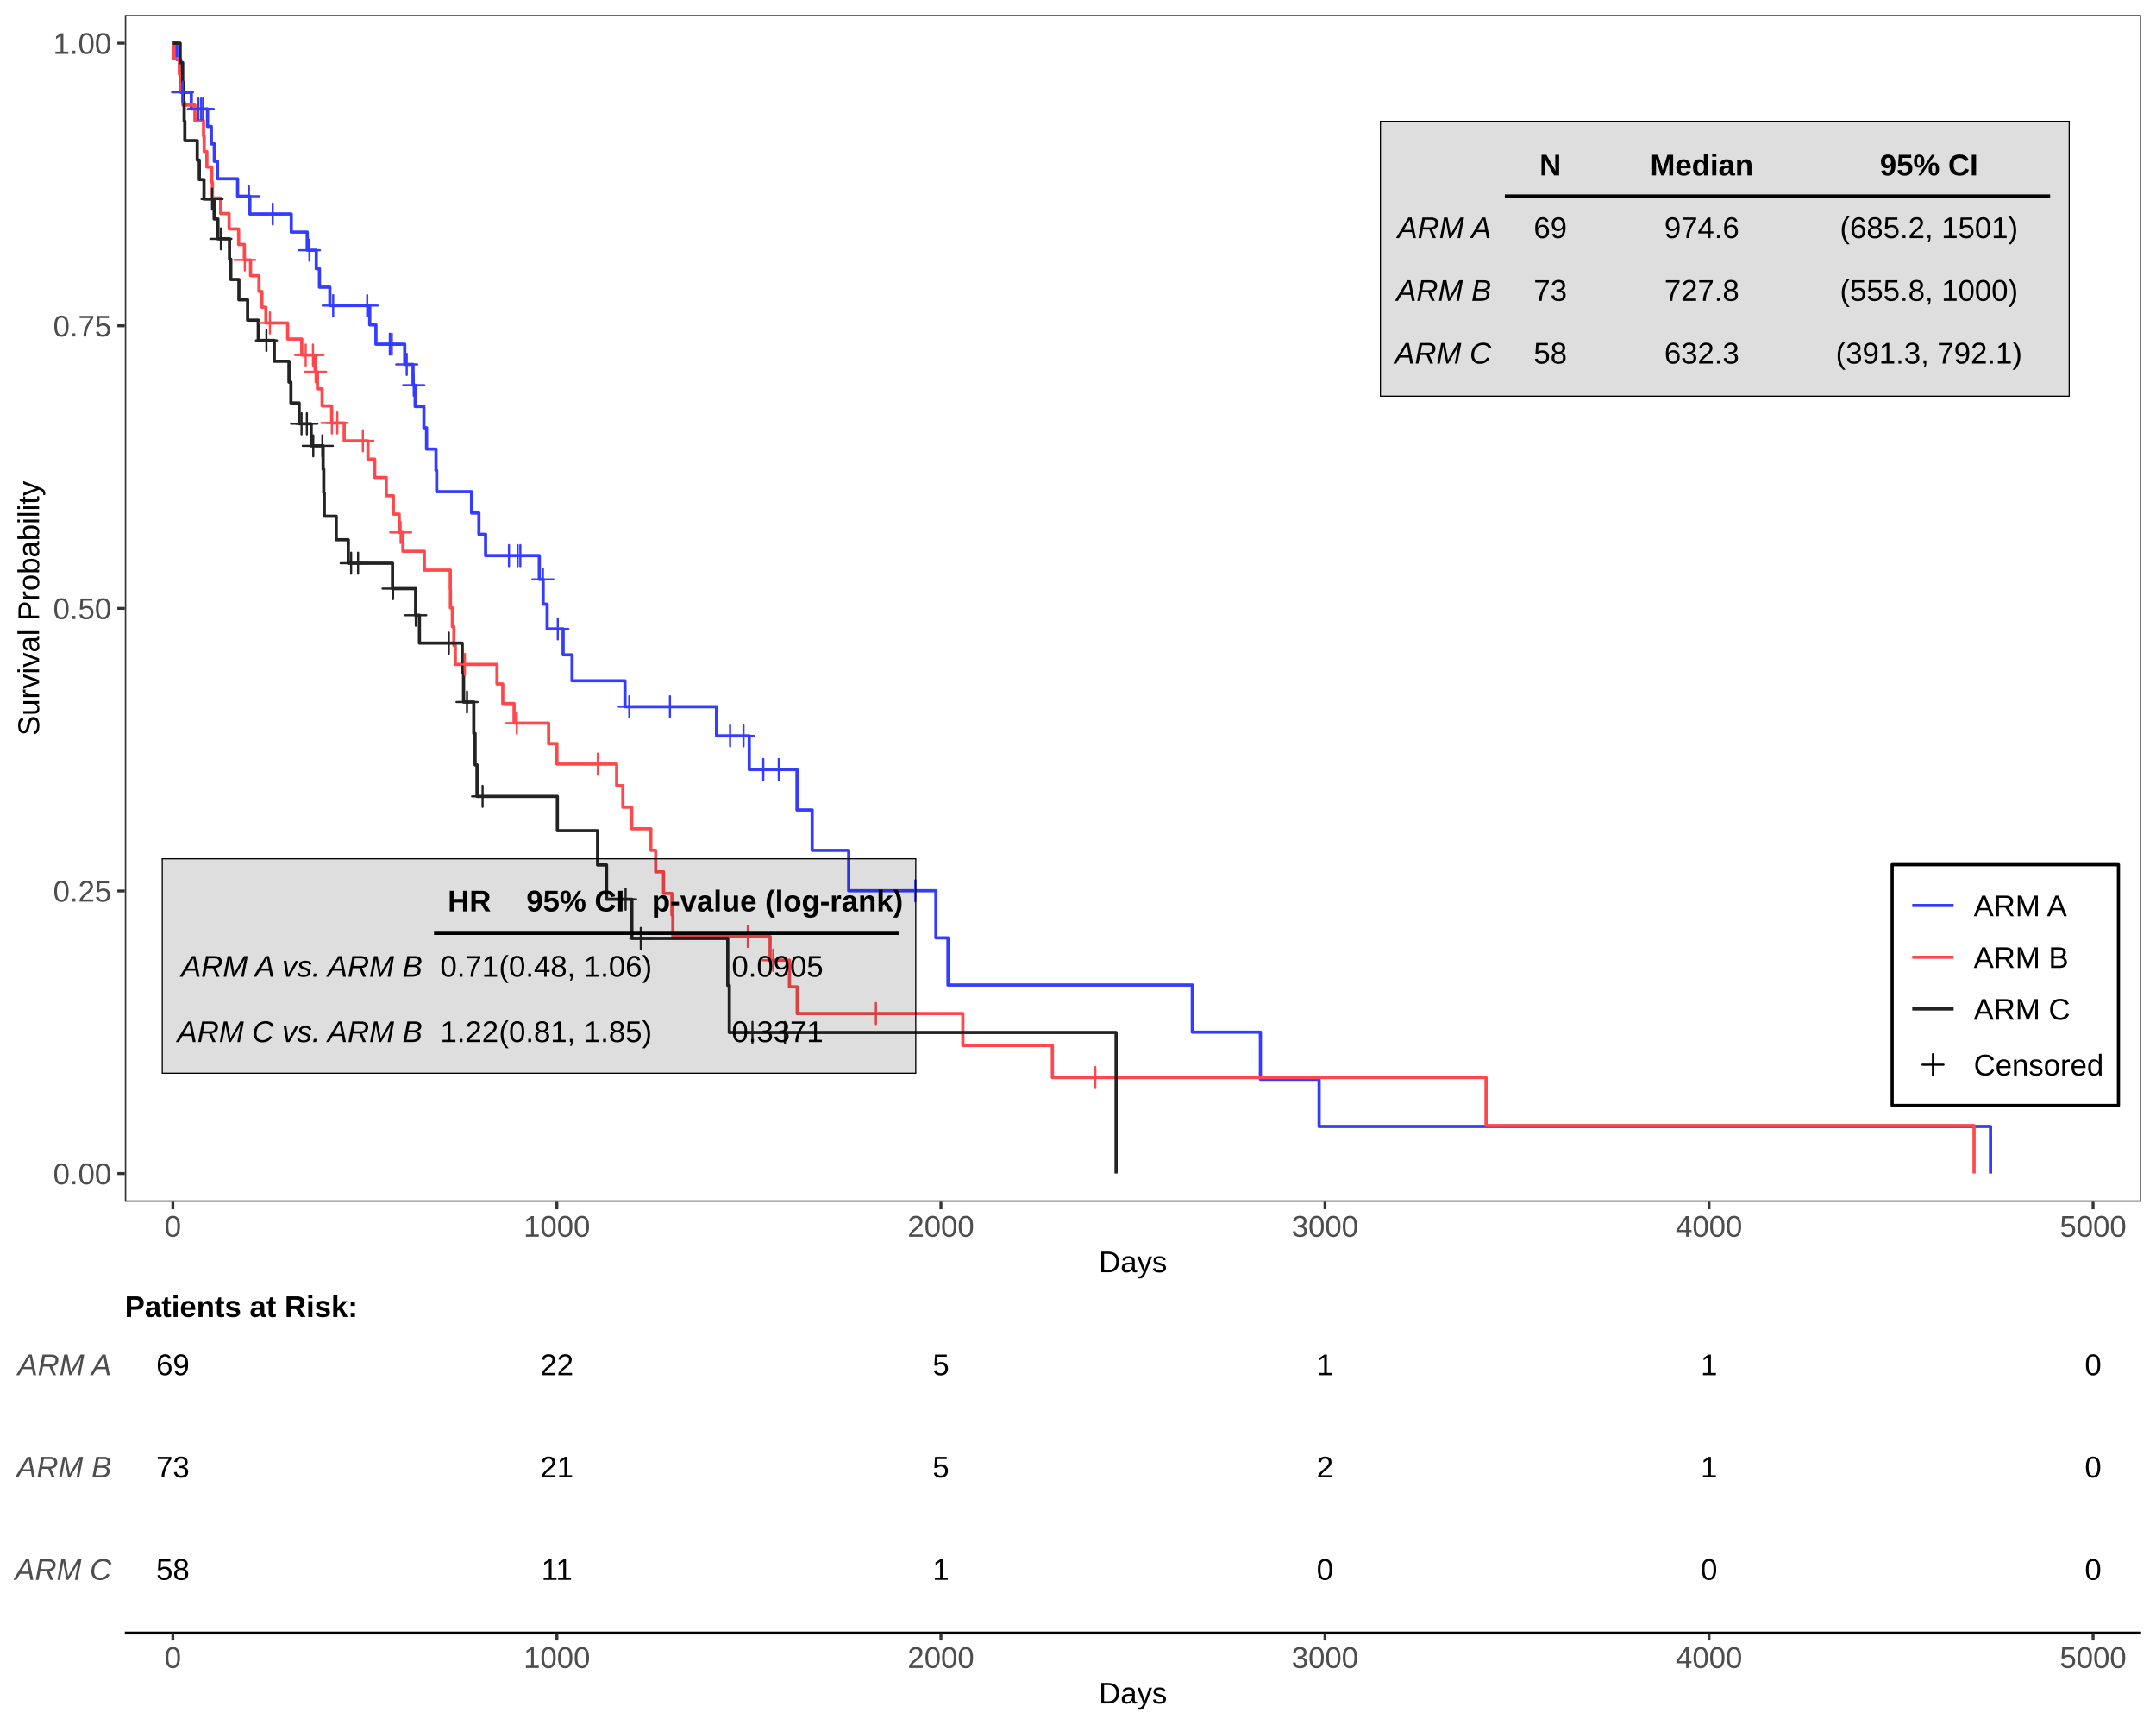
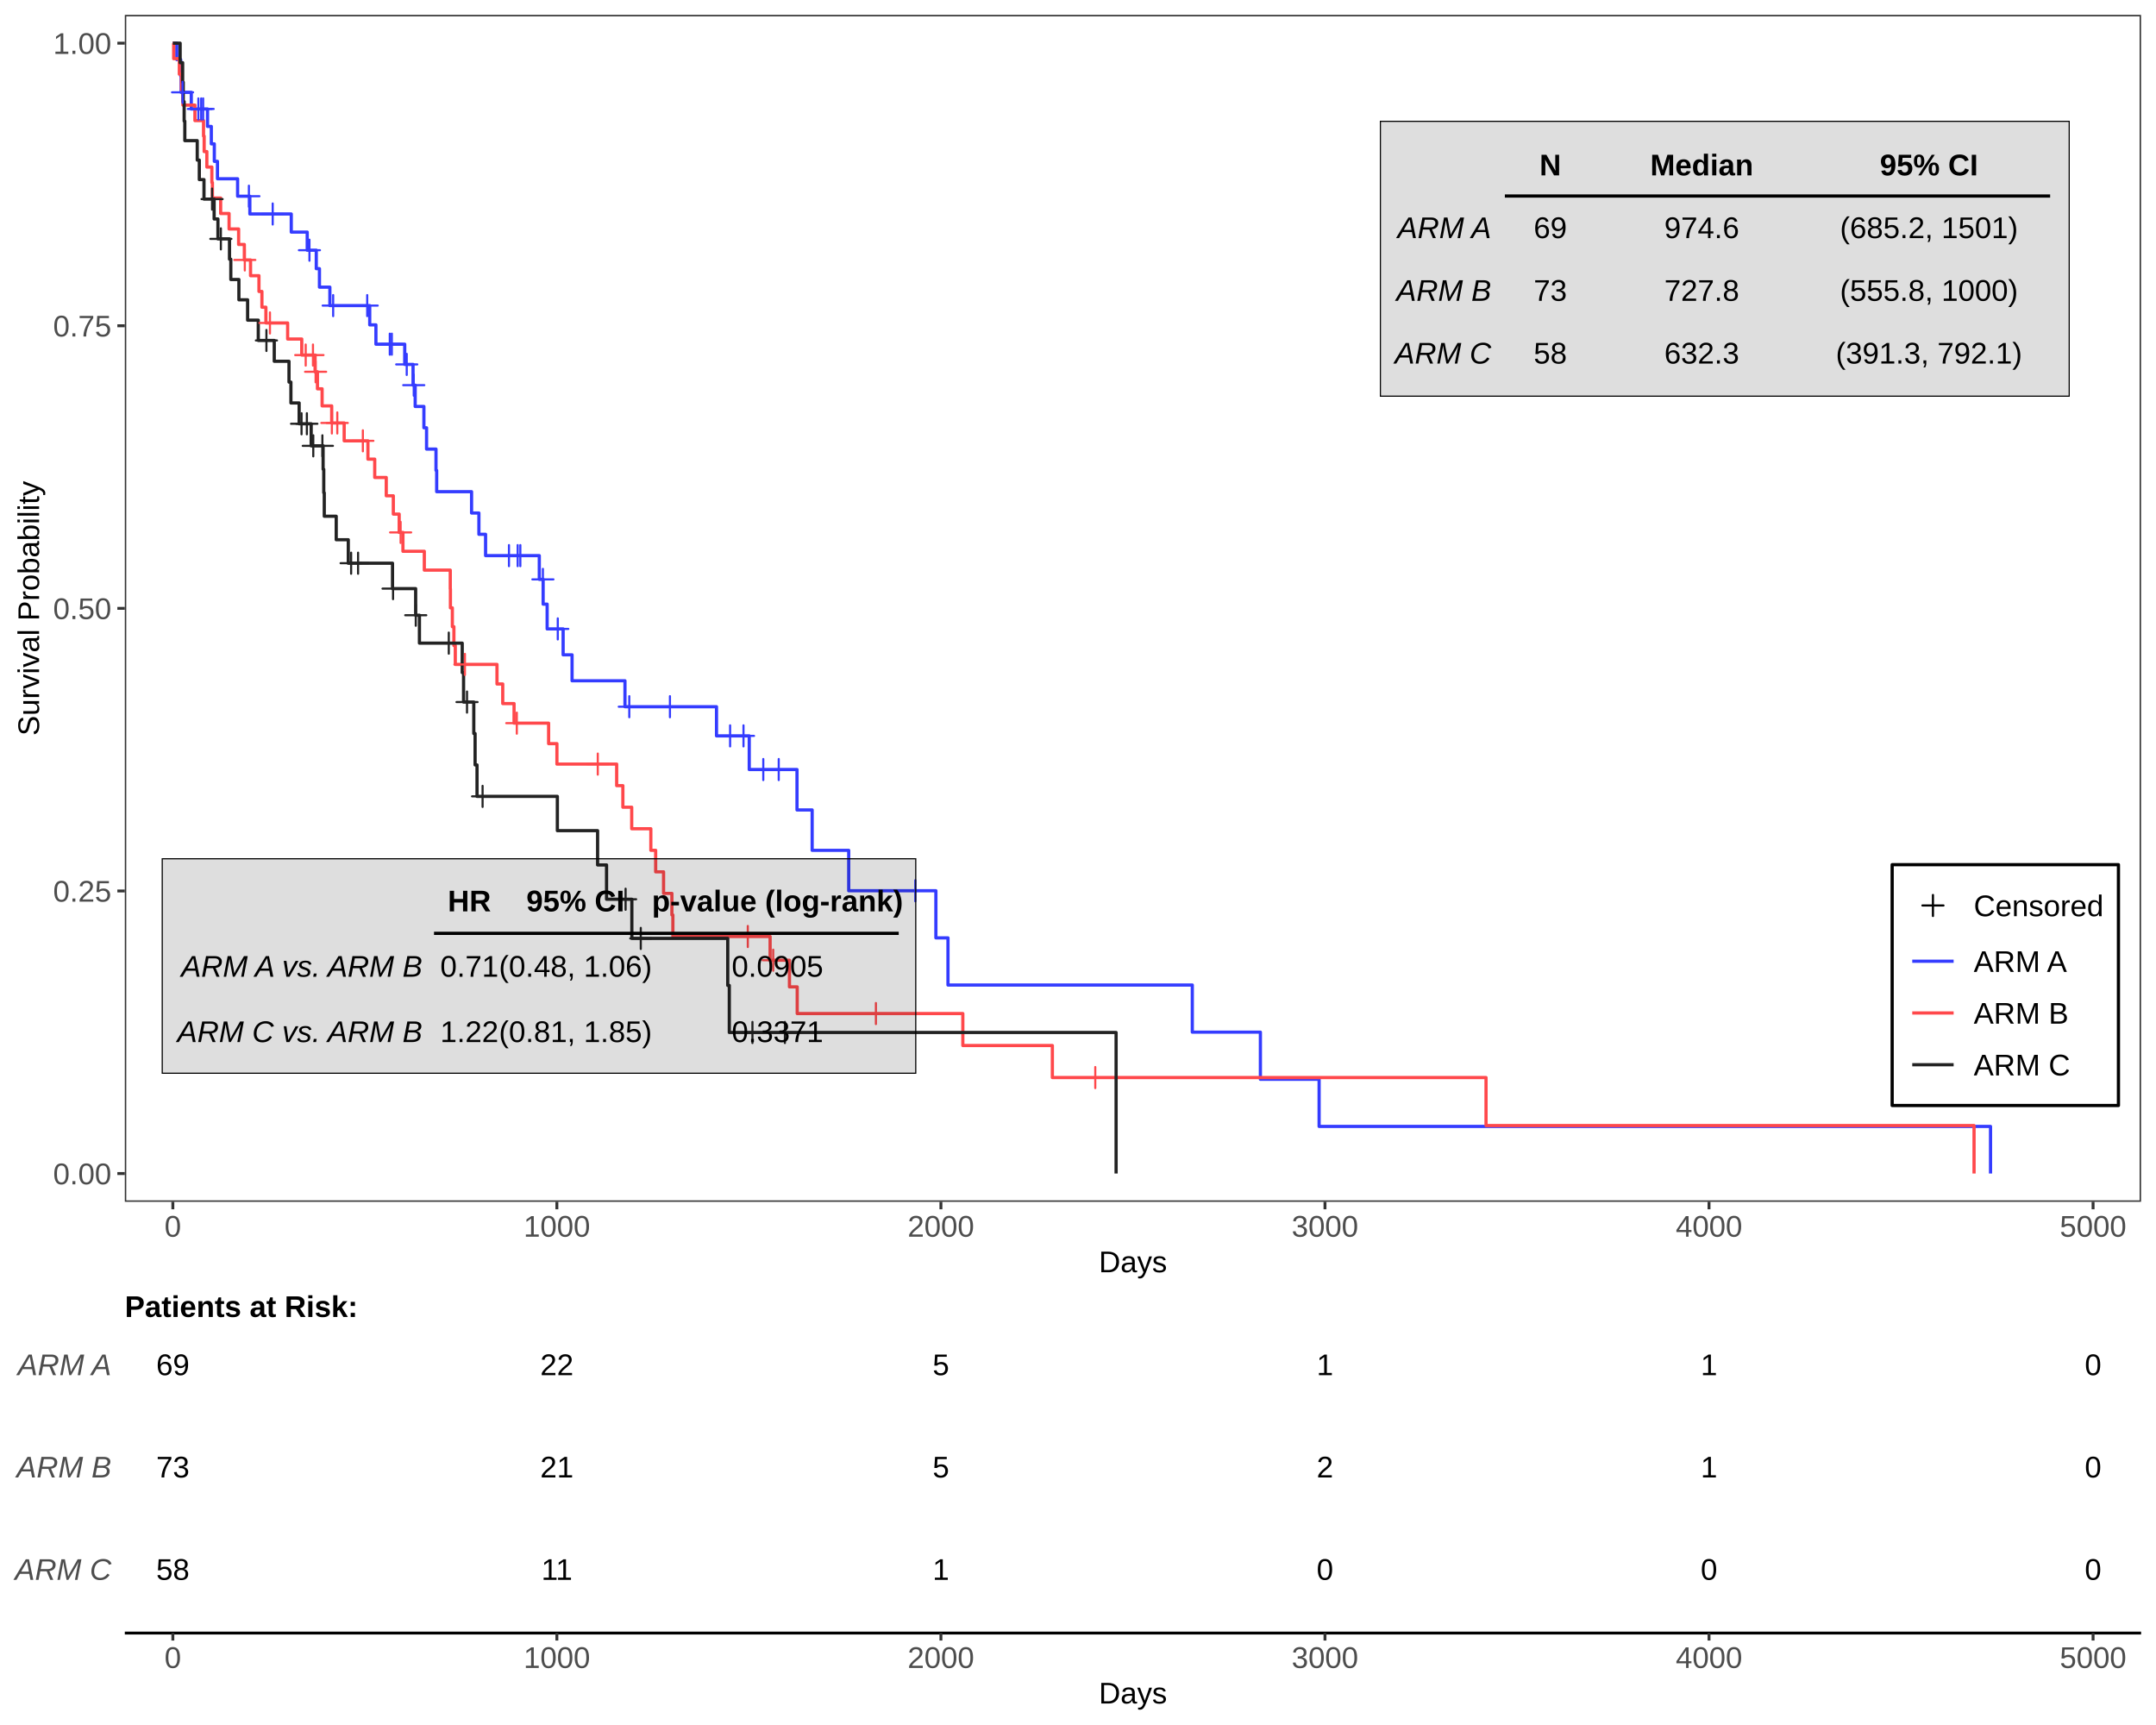
<svg xmlns="http://www.w3.org/2000/svg" class="svglite" width="720.00pt" height="576.00pt" viewBox="0 0 720.00 576.00">
  <defs>
    <style type="text/css">
    .svglite line, .svglite polyline, .svglite polygon, .svglite path, .svglite rect, .svglite circle {
      fill: none;
      stroke: #000000;
      stroke-linecap: round;
      stroke-linejoin: round;
      stroke-miterlimit: 10.00;
    }
    .svglite text {
      white-space: pre;
    }
  </style>
  </defs>
  <rect width="100%" height="100%" style="stroke: none; fill: none;" />
  <defs>
    <clipPath id="cpMC4wMHw3MjAuMDB8MC4wMHw1NzYuMDA=">
      <rect x="0.00" y="0.00" width="720.00" height="576.00" />
    </clipPath>
  </defs>
  <g clip-path="url(#cpMC4wMHw3MjAuMDB8MC4wMHw1NzYuMDA=)">
</g>
  <defs>
    <clipPath id="cpMC4wMHw3MjAuMDB8MC4wMHw0MzIuMDA=">
      <rect x="0.00" y="0.00" width="720.00" height="432.00" />
    </clipPath>
  </defs>
  <g clip-path="url(#cpMC4wMHw3MjAuMDB8MC4wMHw0MzIuMDA=)">
    <rect x="0.00" y="0.00" width="720.00" height="432.00" style="stroke-width: 0.97; stroke: #FFFFFF; fill: #FFFFFF;" />
  </g>
  <g clip-path="url(#cpMC4wMHw3MjAuMDB8MC4wMHw1NzYuMDA=)">
</g>
  <defs>
    <clipPath id="cpNDEuNjh8NzE1LjAyfDQuOTh8NDAxLjMw">
      <rect x="41.68" y="4.98" width="673.33" height="396.32" />
    </clipPath>
  </defs>
  <g clip-path="url(#cpNDEuNjh8NzE1LjAyfDQuOTh8NDAxLjMw)">
    <rect x="41.68" y="4.98" width="673.33" height="396.32" style="stroke-width: 0.97; stroke: none; fill: #FFFFFF;" />
    <polyline points="57.72,14.42 59.04,14.42 59.04,19.89 60.35,19.89 60.35,25.36 60.48,25.36 60.48,30.83 60.97,30.83 60.97,30.83 63.88,30.83 63.88,36.38 66.25,36.38 66.25,36.38 67.19,36.38 67.19,36.38 67.84,36.38 67.84,36.38 69.30,36.38 69.30,42.21 70.57,42.21 70.57,48.04 71.57,48.04 71.57,53.87 72.62,53.87 72.62,59.69 79.35,59.69 79.35,65.52 83.12,65.52 83.12,65.52 83.44,65.52 83.44,71.45 91.07,71.45 91.07,71.45 97.27,71.45 97.27,77.50 102.60,77.50 102.60,83.55 103.34,83.55 103.34,83.55 105.62,83.55 105.62,89.71 106.68,89.71 106.68,95.88 110.16,95.88 110.16,102.04 111.26,102.04 111.26,102.04 122.63,102.04 122.63,102.04 123.47,102.04 123.47,108.48 125.54,108.48 125.54,114.93 130.17,114.93 130.17,114.93 130.85,114.93 130.85,114.93 135.16,114.93 135.16,121.68 135.83,121.68 135.83,121.68 137.94,121.68 137.94,128.61 138.17,128.61 138.17,128.61 138.65,128.61 138.65,135.72 141.56,135.72 141.56,142.84 142.45,142.84 142.45,149.95 145.60,149.95 145.60,157.07 145.83,157.07 145.83,164.18 157.48,164.18 157.48,171.30 159.93,171.30 159.93,178.41 162.16,178.41 162.16,185.53 169.97,185.53 169.97,185.53 172.88,185.53 172.88,185.53 173.77,185.53 173.77,185.53 180.10,185.53 180.10,193.46 181.30,193.46 181.30,193.46 181.38,193.46 181.38,201.73 182.72,201.73 182.72,210.00 186.27,210.00 186.27,210.00 188.06,210.00 188.06,218.66 191.04,218.66 191.04,227.32 208.71,227.32 208.71,235.98 210.15,235.98 210.15,235.98 223.73,235.98 223.73,235.98 239.28,235.98 239.28,245.72 243.82,245.72 243.82,245.72 248.29,245.72 248.29,245.72 250.21,245.72 250.21,256.96 254.90,256.96 254.90,256.96 260.06,256.96 260.06,256.96 266.16,256.96 266.16,270.45 271.22,270.45 271.22,283.94 283.43,283.94 283.43,297.43 305.67,297.43 305.67,297.43 312.54,297.43 312.54,313.17 316.58,313.17 316.58,328.91 398.17,328.91 398.17,344.65 420.91,344.65 420.91,360.39 440.52,360.39 440.52,376.13 664.74,376.13 664.74,391.86 " style="stroke-width: 1.07; stroke: #343CFF; stroke-linecap: butt;" />
    <polyline points="57.72,14.42 58.00,14.42 58.00,19.59 59.88,19.59 59.88,24.76 60.61,24.76 60.61,29.93 61.08,29.93 61.08,35.10 65.09,35.10 65.09,40.27 67.97,40.27 67.97,45.44 68.18,45.44 68.18,50.61 69.08,50.61 69.08,55.78 70.75,55.78 70.75,60.95 70.94,60.95 70.94,66.12 73.69,66.12 73.69,71.29 76.50,71.29 76.50,76.46 79.69,76.46 79.69,81.63 81.60,81.63 81.60,86.80 81.75,86.80 81.75,86.80 83.67,86.80 83.67,92.06 86.48,92.06 86.48,97.32 87.47,97.32 87.47,102.58 88.80,102.58 88.80,107.84 90.15,107.84 90.15,107.84 96.06,107.84 96.06,113.20 100.77,113.20 100.77,118.56 102.09,118.56 102.09,118.56 104.52,118.56 104.52,118.56 105.22,118.56 105.22,124.14 105.40,124.14 105.40,124.14 106.01,124.14 106.01,129.83 107.57,129.83 107.57,135.53 110.77,135.53 110.77,141.23 110.83,141.23 110.83,141.23 112.64,141.23 112.64,141.23 114.94,141.23 114.94,147.20 121.18,147.20 121.18,147.20 122.87,147.20 122.87,153.31 125.14,153.31 125.14,159.43 128.99,159.43 128.99,165.55 131.35,165.55 131.35,171.66 133.31,171.66 133.31,177.78 133.79,177.78 133.79,177.78 134.56,177.78 134.56,184.08 141.70,184.08 141.70,190.37 150.37,190.37 150.37,196.67 150.42,196.67 150.42,202.97 151.06,202.97 151.06,209.26 151.58,209.26 151.58,215.56 152.04,215.56 152.04,221.86 155.26,221.86 155.26,221.86 165.97,221.86 165.97,228.39 167.89,228.39 167.89,234.93 171.67,234.93 171.67,241.47 172.59,241.47 172.59,241.47 183.21,241.47 183.21,248.31 185.99,248.31 185.99,255.14 199.63,255.14 199.63,255.14 205.94,255.14 205.94,262.34 208.01,262.34 208.01,269.54 210.96,269.54 210.96,276.73 217.35,276.73 217.35,283.93 218.96,283.93 218.96,291.12 221.60,291.12 221.60,298.32 224.38,298.32 224.38,305.51 224.71,305.51 224.71,312.71 249.73,312.71 249.73,312.71 257.18,312.71 257.18,320.63 258.21,320.63 258.21,320.63 263.64,320.63 263.64,329.53 266.23,329.53 266.23,338.44 292.51,338.44 292.51,338.44 321.54,338.44 321.54,349.12 351.44,349.12 351.44,359.81 365.77,359.81 365.77,359.81 496.26,359.81 496.26,375.84 659.24,375.84 659.24,391.86 " style="stroke-width: 1.07; stroke: #FF484B; stroke-linecap: butt;" />
    <polyline points="57.72,14.42 60.16,14.42 60.16,20.93 61.00,20.93 61.00,27.43 61.19,27.43 61.19,33.94 61.50,33.94 61.50,40.45 61.72,40.45 61.72,46.96 65.87,46.96 65.87,53.46 66.56,53.46 66.56,59.97 68.12,59.97 68.12,66.48 70.82,66.48 70.82,66.48 71.51,66.48 71.51,73.12 72.78,73.12 72.78,79.76 73.76,79.76 73.76,79.76 76.64,79.76 76.64,86.55 77.08,86.55 77.08,93.33 79.78,93.33 79.78,100.11 82.69,100.11 82.69,106.90 86.25,106.90 86.25,113.68 88.97,113.68 88.97,113.68 91.59,113.68 91.59,120.64 96.51,120.64 96.51,127.59 97.15,127.59 97.15,134.55 99.90,134.55 99.90,141.50 100.70,141.50 100.70,141.50 102.48,141.50 102.48,141.50 103.92,141.50 103.92,148.87 104.62,148.87 104.62,148.87 107.66,148.87 107.66,148.87 107.90,148.87 107.90,156.70 108.12,156.70 108.12,164.54 108.29,164.54 108.29,172.38 112.28,172.38 112.28,180.22 116.31,180.22 116.31,188.06 117.26,188.06 117.26,188.06 119.58,188.06 119.58,188.06 131.08,188.06 131.08,196.55 131.26,196.55 131.26,196.55 138.81,196.55 138.81,205.43 138.85,205.43 138.85,205.43 140.07,205.43 140.07,214.75 149.87,214.75 149.87,214.75 154.36,214.75 154.36,224.59 154.81,224.59 154.81,234.43 155.96,234.43 155.96,234.43 158.22,234.43 158.22,244.93 158.66,244.93 158.66,255.42 159.30,255.42 159.30,265.92 161.16,265.92 161.16,265.92 186.13,265.92 186.13,277.37 199.57,277.37 199.57,288.82 202.56,288.82 202.56,300.27 208.92,300.27 208.92,300.27 211.01,300.27 211.01,313.35 213.99,313.35 213.99,313.35 243.03,313.35 243.03,329.05 243.55,329.05 243.55,344.76 251.28,344.76 251.28,344.76 262.12,344.76 262.12,344.76 372.72,344.76 372.72,391.86 " style="stroke-width: 1.07; stroke: #232323; stroke-linecap: butt;" />
    <line x1="57.45" y1="30.83" x2="64.48" y2="30.83" style="stroke-width: 0.71; stroke: #343CFF;" />
    <line x1="60.97" y1="34.35" x2="60.97" y2="27.31" style="stroke-width: 0.71; stroke: #343CFF;" />
    <line x1="62.73" y1="36.38" x2="69.77" y2="36.38" style="stroke-width: 0.71; stroke: #343CFF;" />
    <line x1="66.25" y1="39.90" x2="66.25" y2="32.86" style="stroke-width: 0.71; stroke: #343CFF;" />
    <line x1="63.67" y1="36.38" x2="70.71" y2="36.38" style="stroke-width: 0.71; stroke: #343CFF;" />
    <line x1="67.19" y1="39.90" x2="67.19" y2="32.86" style="stroke-width: 0.71; stroke: #343CFF;" />
    <line x1="64.32" y1="36.38" x2="71.36" y2="36.38" style="stroke-width: 0.71; stroke: #343CFF;" />
    <line x1="67.84" y1="39.90" x2="67.84" y2="32.86" style="stroke-width: 0.71; stroke: #343CFF;" />
    <line x1="79.61" y1="65.52" x2="86.64" y2="65.52" style="stroke-width: 0.71; stroke: #343CFF;" />
    <line x1="83.12" y1="69.04" x2="83.12" y2="62.00" style="stroke-width: 0.71; stroke: #343CFF;" />
    <line x1="87.55" y1="71.45" x2="94.59" y2="71.45" style="stroke-width: 0.71; stroke: #343CFF;" />
    <line x1="91.07" y1="74.97" x2="91.07" y2="67.94" style="stroke-width: 0.71; stroke: #343CFF;" />
    <line x1="99.82" y1="83.55" x2="106.85" y2="83.55" style="stroke-width: 0.71; stroke: #343CFF;" />
    <line x1="103.34" y1="87.06" x2="103.34" y2="80.03" style="stroke-width: 0.71; stroke: #343CFF;" />
    <line x1="107.75" y1="102.04" x2="114.78" y2="102.04" style="stroke-width: 0.71; stroke: #343CFF;" />
    <line x1="111.26" y1="105.56" x2="111.26" y2="98.53" style="stroke-width: 0.71; stroke: #343CFF;" />
    <line x1="119.11" y1="102.04" x2="126.14" y2="102.04" style="stroke-width: 0.71; stroke: #343CFF;" />
    <line x1="122.63" y1="105.56" x2="122.63" y2="98.53" style="stroke-width: 0.71; stroke: #343CFF;" />
    <line x1="126.65" y1="114.93" x2="133.69" y2="114.93" style="stroke-width: 0.71; stroke: #343CFF;" />
    <line x1="130.17" y1="118.44" x2="130.17" y2="111.41" style="stroke-width: 0.71; stroke: #343CFF;" />
    <line x1="127.33" y1="114.93" x2="134.37" y2="114.93" style="stroke-width: 0.71; stroke: #343CFF;" />
    <line x1="130.85" y1="118.44" x2="130.85" y2="111.41" style="stroke-width: 0.71; stroke: #343CFF;" />
    <line x1="132.31" y1="121.68" x2="139.35" y2="121.68" style="stroke-width: 0.71; stroke: #343CFF;" />
    <line x1="135.83" y1="125.20" x2="135.83" y2="118.16" style="stroke-width: 0.71; stroke: #343CFF;" />
    <line x1="134.65" y1="128.61" x2="141.69" y2="128.61" style="stroke-width: 0.71; stroke: #343CFF;" />
    <line x1="138.17" y1="132.13" x2="138.17" y2="125.09" style="stroke-width: 0.71; stroke: #343CFF;" />
    <line x1="166.45" y1="185.53" x2="173.49" y2="185.53" style="stroke-width: 0.71; stroke: #343CFF;" />
    <line x1="169.97" y1="189.05" x2="169.97" y2="182.01" style="stroke-width: 0.71; stroke: #343CFF;" />
    <line x1="169.36" y1="185.53" x2="176.40" y2="185.53" style="stroke-width: 0.71; stroke: #343CFF;" />
    <line x1="172.88" y1="189.05" x2="172.88" y2="182.01" style="stroke-width: 0.71; stroke: #343CFF;" />
    <line x1="170.25" y1="185.53" x2="177.29" y2="185.53" style="stroke-width: 0.71; stroke: #343CFF;" />
    <line x1="173.77" y1="189.05" x2="173.77" y2="182.01" style="stroke-width: 0.71; stroke: #343CFF;" />
    <line x1="177.78" y1="193.46" x2="184.82" y2="193.46" style="stroke-width: 0.71; stroke: #343CFF;" />
    <line x1="181.30" y1="196.98" x2="181.30" y2="189.95" style="stroke-width: 0.71; stroke: #343CFF;" />
    <line x1="182.75" y1="210.00" x2="189.79" y2="210.00" style="stroke-width: 0.71; stroke: #343CFF;" />
    <line x1="186.27" y1="213.52" x2="186.27" y2="206.48" style="stroke-width: 0.71; stroke: #343CFF;" />
    <line x1="206.63" y1="235.98" x2="213.67" y2="235.98" style="stroke-width: 0.71; stroke: #343CFF;" />
    <line x1="210.15" y1="239.50" x2="210.15" y2="232.46" style="stroke-width: 0.71; stroke: #343CFF;" />
    <line x1="220.21" y1="235.98" x2="227.25" y2="235.98" style="stroke-width: 0.71; stroke: #343CFF;" />
    <line x1="223.73" y1="239.50" x2="223.73" y2="232.46" style="stroke-width: 0.71; stroke: #343CFF;" />
    <line x1="240.30" y1="245.72" x2="247.34" y2="245.72" style="stroke-width: 0.71; stroke: #343CFF;" />
    <line x1="243.82" y1="249.24" x2="243.82" y2="242.20" style="stroke-width: 0.71; stroke: #343CFF;" />
    <line x1="244.78" y1="245.72" x2="251.81" y2="245.72" style="stroke-width: 0.71; stroke: #343CFF;" />
    <line x1="248.29" y1="249.24" x2="248.29" y2="242.20" style="stroke-width: 0.71; stroke: #343CFF;" />
    <line x1="251.38" y1="256.96" x2="258.42" y2="256.96" style="stroke-width: 0.71; stroke: #343CFF;" />
    <line x1="254.90" y1="260.48" x2="254.90" y2="253.44" style="stroke-width: 0.71; stroke: #343CFF;" />
    <line x1="256.54" y1="256.96" x2="263.58" y2="256.96" style="stroke-width: 0.71; stroke: #343CFF;" />
    <line x1="260.06" y1="260.48" x2="260.06" y2="253.44" style="stroke-width: 0.71; stroke: #343CFF;" />
    <line x1="302.15" y1="297.43" x2="309.19" y2="297.43" style="stroke-width: 0.71; stroke: #343CFF;" />
    <line x1="305.67" y1="300.95" x2="305.67" y2="293.91" style="stroke-width: 0.71; stroke: #343CFF;" />
    <line x1="78.24" y1="86.80" x2="85.27" y2="86.80" style="stroke-width: 0.71; stroke: #FF484B;" />
    <line x1="81.75" y1="90.32" x2="81.75" y2="83.29" style="stroke-width: 0.71; stroke: #FF484B;" />
    <line x1="86.63" y1="107.84" x2="93.66" y2="107.84" style="stroke-width: 0.71; stroke: #FF484B;" />
    <line x1="90.15" y1="111.36" x2="90.15" y2="104.32" style="stroke-width: 0.71; stroke: #FF484B;" />
    <line x1="98.58" y1="118.56" x2="105.61" y2="118.56" style="stroke-width: 0.71; stroke: #FF484B;" />
    <line x1="102.09" y1="122.08" x2="102.09" y2="115.04" style="stroke-width: 0.71; stroke: #FF484B;" />
    <line x1="101.00" y1="118.56" x2="108.04" y2="118.56" style="stroke-width: 0.71; stroke: #FF484B;" />
    <line x1="104.52" y1="122.08" x2="104.52" y2="115.04" style="stroke-width: 0.71; stroke: #FF484B;" />
    <line x1="101.88" y1="124.14" x2="108.92" y2="124.14" style="stroke-width: 0.71; stroke: #FF484B;" />
    <line x1="105.40" y1="127.66" x2="105.40" y2="120.62" style="stroke-width: 0.71; stroke: #FF484B;" />
    <line x1="107.31" y1="141.23" x2="114.35" y2="141.23" style="stroke-width: 0.71; stroke: #FF484B;" />
    <line x1="110.83" y1="144.75" x2="110.83" y2="137.71" style="stroke-width: 0.71; stroke: #FF484B;" />
    <line x1="109.12" y1="141.23" x2="116.15" y2="141.23" style="stroke-width: 0.71; stroke: #FF484B;" />
    <line x1="112.64" y1="144.75" x2="112.64" y2="137.71" style="stroke-width: 0.71; stroke: #FF484B;" />
    <line x1="117.66" y1="147.20" x2="124.70" y2="147.20" style="stroke-width: 0.71; stroke: #FF484B;" />
    <line x1="121.18" y1="150.71" x2="121.18" y2="143.68" style="stroke-width: 0.71; stroke: #FF484B;" />
    <line x1="130.27" y1="177.78" x2="137.31" y2="177.78" style="stroke-width: 0.71; stroke: #FF484B;" />
    <line x1="133.79" y1="181.30" x2="133.79" y2="174.26" style="stroke-width: 0.71; stroke: #FF484B;" />
    <line x1="151.74" y1="221.86" x2="158.78" y2="221.86" style="stroke-width: 0.71; stroke: #FF484B;" />
    <line x1="155.26" y1="225.37" x2="155.26" y2="218.34" style="stroke-width: 0.71; stroke: #FF484B;" />
    <line x1="169.07" y1="241.47" x2="176.11" y2="241.47" style="stroke-width: 0.71; stroke: #FF484B;" />
    <line x1="172.59" y1="244.99" x2="172.59" y2="237.95" style="stroke-width: 0.71; stroke: #FF484B;" />
    <line x1="196.11" y1="255.14" x2="203.15" y2="255.14" style="stroke-width: 0.71; stroke: #FF484B;" />
    <line x1="199.63" y1="258.66" x2="199.63" y2="251.62" style="stroke-width: 0.71; stroke: #FF484B;" />
    <line x1="246.21" y1="312.71" x2="253.25" y2="312.71" style="stroke-width: 0.71; stroke: #FF484B;" />
    <line x1="249.73" y1="316.23" x2="249.73" y2="309.19" style="stroke-width: 0.71; stroke: #FF484B;" />
    <line x1="254.69" y1="320.63" x2="261.73" y2="320.63" style="stroke-width: 0.71; stroke: #FF484B;" />
    <line x1="258.21" y1="324.14" x2="258.21" y2="317.11" style="stroke-width: 0.71; stroke: #FF484B;" />
    <line x1="288.99" y1="338.44" x2="296.03" y2="338.44" style="stroke-width: 0.71; stroke: #FF484B;" />
    <line x1="292.51" y1="341.95" x2="292.51" y2="334.92" style="stroke-width: 0.71; stroke: #FF484B;" />
    <line x1="362.25" y1="359.81" x2="369.29" y2="359.81" style="stroke-width: 0.71; stroke: #FF484B;" />
    <line x1="365.77" y1="363.33" x2="365.77" y2="356.29" style="stroke-width: 0.71; stroke: #FF484B;" />
    <line x1="67.30" y1="66.48" x2="74.34" y2="66.48" style="stroke-width: 0.71; stroke: #232323;" />
    <line x1="70.82" y1="70.00" x2="70.82" y2="62.96" style="stroke-width: 0.71; stroke: #232323;" />
    <line x1="70.24" y1="79.76" x2="77.28" y2="79.76" style="stroke-width: 0.71; stroke: #232323;" />
    <line x1="73.76" y1="83.28" x2="73.76" y2="76.24" style="stroke-width: 0.71; stroke: #232323;" />
    <line x1="85.45" y1="113.68" x2="92.49" y2="113.68" style="stroke-width: 0.71; stroke: #232323;" />
    <line x1="88.97" y1="117.20" x2="88.97" y2="110.17" style="stroke-width: 0.71; stroke: #232323;" />
    <line x1="97.19" y1="141.50" x2="104.22" y2="141.50" style="stroke-width: 0.71; stroke: #232323;" />
    <line x1="100.70" y1="145.02" x2="100.70" y2="137.98" style="stroke-width: 0.71; stroke: #232323;" />
    <line x1="98.96" y1="141.50" x2="106.00" y2="141.50" style="stroke-width: 0.71; stroke: #232323;" />
    <line x1="102.48" y1="145.02" x2="102.48" y2="137.98" style="stroke-width: 0.71; stroke: #232323;" />
    <line x1="101.10" y1="148.87" x2="108.14" y2="148.87" style="stroke-width: 0.71; stroke: #232323;" />
    <line x1="104.62" y1="152.39" x2="104.62" y2="145.35" style="stroke-width: 0.71; stroke: #232323;" />
    <line x1="104.14" y1="148.87" x2="111.18" y2="148.87" style="stroke-width: 0.71; stroke: #232323;" />
    <line x1="107.66" y1="152.39" x2="107.66" y2="145.35" style="stroke-width: 0.71; stroke: #232323;" />
    <line x1="113.74" y1="188.06" x2="120.78" y2="188.06" style="stroke-width: 0.71; stroke: #232323;" />
    <line x1="117.26" y1="191.58" x2="117.26" y2="184.54" style="stroke-width: 0.71; stroke: #232323;" />
    <line x1="116.06" y1="188.06" x2="123.09" y2="188.06" style="stroke-width: 0.71; stroke: #232323;" />
    <line x1="119.58" y1="191.58" x2="119.58" y2="184.54" style="stroke-width: 0.71; stroke: #232323;" />
    <line x1="127.74" y1="196.55" x2="134.78" y2="196.55" style="stroke-width: 0.71; stroke: #232323;" />
    <line x1="131.26" y1="200.07" x2="131.26" y2="193.03" style="stroke-width: 0.71; stroke: #232323;" />
    <line x1="135.33" y1="205.43" x2="142.36" y2="205.43" style="stroke-width: 0.71; stroke: #232323;" />
    <line x1="138.85" y1="208.95" x2="138.85" y2="201.91" style="stroke-width: 0.71; stroke: #232323;" />
    <line x1="146.36" y1="214.75" x2="153.39" y2="214.75" style="stroke-width: 0.71; stroke: #232323;" />
    <line x1="149.87" y1="218.27" x2="149.87" y2="211.23" style="stroke-width: 0.71; stroke: #232323;" />
    <line x1="152.45" y1="234.43" x2="159.48" y2="234.43" style="stroke-width: 0.71; stroke: #232323;" />
    <line x1="155.96" y1="237.95" x2="155.96" y2="230.91" style="stroke-width: 0.71; stroke: #232323;" />
    <line x1="157.64" y1="265.92" x2="164.68" y2="265.92" style="stroke-width: 0.71; stroke: #232323;" />
    <line x1="161.16" y1="269.44" x2="161.16" y2="262.40" style="stroke-width: 0.71; stroke: #232323;" />
    <line x1="205.40" y1="300.27" x2="212.44" y2="300.27" style="stroke-width: 0.71; stroke: #232323;" />
    <line x1="208.92" y1="303.79" x2="208.92" y2="296.75" style="stroke-width: 0.71; stroke: #232323;" />
    <line x1="210.47" y1="313.35" x2="217.51" y2="313.35" style="stroke-width: 0.71; stroke: #232323;" />
    <line x1="213.99" y1="316.87" x2="213.99" y2="309.83" style="stroke-width: 0.71; stroke: #232323;" />
    <line x1="247.76" y1="344.76" x2="254.80" y2="344.76" style="stroke-width: 0.71; stroke: #232323;" />
    <line x1="251.28" y1="348.28" x2="251.28" y2="341.24" style="stroke-width: 0.71; stroke: #232323;" />
    <line x1="258.60" y1="344.76" x2="265.63" y2="344.76" style="stroke-width: 0.71; stroke: #232323;" />
    <line x1="262.12" y1="348.28" x2="262.12" y2="341.24" style="stroke-width: 0.71; stroke: #232323;" />
    <rect x="41.68" y="4.98" width="673.33" height="396.32" style="stroke-width: 0.97; stroke: #333333;" />
  </g>
  <g clip-path="url(#cpMC4wMHw3MjAuMDB8MC4wMHw1NzYuMDA=)">
    <text x="37.20" y="395.45" text-anchor="end" style="font-size: 10.00px;fill: #4D4D4D; font-family: &quot;Arial&quot;;" textLength="19.48px" lengthAdjust="spacingAndGlyphs">0.00</text>
    <text x="37.20" y="301.08" text-anchor="end" style="font-size: 10.00px;fill: #4D4D4D; font-family: &quot;Arial&quot;;" textLength="19.48px" lengthAdjust="spacingAndGlyphs">0.25</text>
    <text x="37.20" y="206.72" text-anchor="end" style="font-size: 10.00px;fill: #4D4D4D; font-family: &quot;Arial&quot;;" textLength="19.48px" lengthAdjust="spacingAndGlyphs">0.50</text>
    <text x="37.20" y="112.36" text-anchor="end" style="font-size: 10.00px;fill: #4D4D4D; font-family: &quot;Arial&quot;;" textLength="19.48px" lengthAdjust="spacingAndGlyphs">0.75</text>
    <text x="37.20" y="18.00" text-anchor="end" style="font-size: 10.00px;fill: #4D4D4D; font-family: &quot;Arial&quot;;" textLength="19.48px" lengthAdjust="spacingAndGlyphs">1.00</text>
    <polyline points="39.19,391.86 41.68,391.86 " style="stroke-width: 0.97; stroke: #333333; stroke-linecap: butt;" />
    <polyline points="39.19,297.50 41.68,297.50 " style="stroke-width: 0.97; stroke: #333333; stroke-linecap: butt;" />
    <polyline points="39.19,203.14 41.68,203.14 " style="stroke-width: 0.97; stroke: #333333; stroke-linecap: butt;" />
    <polyline points="39.19,108.78 41.68,108.78 " style="stroke-width: 0.97; stroke: #333333; stroke-linecap: butt;" />
    <polyline points="39.19,14.42 41.68,14.42 " style="stroke-width: 0.97; stroke: #333333; stroke-linecap: butt;" />
    <polyline points="57.72,403.79 57.72,401.30 " style="stroke-width: 0.97; stroke: #333333; stroke-linecap: butt;" />
    <polyline points="185.97,403.79 185.97,401.30 " style="stroke-width: 0.97; stroke: #333333; stroke-linecap: butt;" />
    <polyline points="314.22,403.79 314.22,401.30 " style="stroke-width: 0.97; stroke: #333333; stroke-linecap: butt;" />
    <polyline points="442.48,403.79 442.48,401.30 " style="stroke-width: 0.97; stroke: #333333; stroke-linecap: butt;" />
    <polyline points="570.73,403.79 570.73,401.30 " style="stroke-width: 0.97; stroke: #333333; stroke-linecap: butt;" />
    <polyline points="698.99,403.79 698.99,401.30 " style="stroke-width: 0.97; stroke: #333333; stroke-linecap: butt;" />
    <text x="57.72" y="412.95" text-anchor="middle" style="font-size: 10.00px;fill: #4D4D4D; font-family: &quot;Arial&quot;;" textLength="5.57px" lengthAdjust="spacingAndGlyphs">0</text>
    <text x="185.97" y="412.95" text-anchor="middle" style="font-size: 10.00px;fill: #4D4D4D; font-family: &quot;Arial&quot;;" textLength="22.26px" lengthAdjust="spacingAndGlyphs">1000</text>
    <text x="314.22" y="412.95" text-anchor="middle" style="font-size: 10.00px;fill: #4D4D4D; font-family: &quot;Arial&quot;;" textLength="22.26px" lengthAdjust="spacingAndGlyphs">2000</text>
    <text x="442.48" y="412.95" text-anchor="middle" style="font-size: 10.00px;fill: #4D4D4D; font-family: &quot;Arial&quot;;" textLength="22.26px" lengthAdjust="spacingAndGlyphs">3000</text>
    <text x="570.73" y="412.95" text-anchor="middle" style="font-size: 10.00px;fill: #4D4D4D; font-family: &quot;Arial&quot;;" textLength="22.26px" lengthAdjust="spacingAndGlyphs">4000</text>
    <text x="698.99" y="412.95" text-anchor="middle" style="font-size: 10.00px;fill: #4D4D4D; font-family: &quot;Arial&quot;;" textLength="22.26px" lengthAdjust="spacingAndGlyphs">5000</text>
    <text x="378.35" y="424.82" text-anchor="middle" style="font-size: 10.00px; font-family: &quot;Arial&quot;;" textLength="22.80px" lengthAdjust="spacingAndGlyphs">Days</text>
    <text transform="translate(13.05,203.14) rotate(-90)" text-anchor="middle" style="font-size: 10.00px; font-family: &quot;Arial&quot;;" textLength="85.09px" lengthAdjust="spacingAndGlyphs">Survival Probability</text>
    <rect x="631.89" y="288.73" width="75.57" height="80.41" style="stroke-width: 1.07; fill: #FFFFFF;" />
    <rect x="636.87" y="293.71" width="17.28" height="17.28" style="stroke-width: 0.97; stroke: none; fill: #FFFFFF;" />
-     <line x1="638.60" y1="302.35" x2="652.42" y2="302.35" style="stroke-width: 1.07; stroke: #343CFF; stroke-linecap: butt;" />
-     <rect x="636.87" y="310.99" width="17.28" height="17.28" style="stroke-width: 0.97; stroke: none; fill: #FFFFFF;" />
-     <line x1="638.60" y1="319.63" x2="652.42" y2="319.63" style="stroke-width: 1.07; stroke: #FF484B; stroke-linecap: butt;" />
-     <rect x="636.87" y="328.27" width="17.28" height="17.28" style="stroke-width: 0.97; stroke: none; fill: #FFFFFF;" />
-     <line x1="638.60" y1="336.91" x2="652.42" y2="336.91" style="stroke-width: 1.07; stroke: #232323; stroke-linecap: butt;" />
-     <text x="659.13" y="305.94" style="font-size: 10.00px; font-family: &quot;Arial&quot;;" textLength="31.11px" lengthAdjust="spacingAndGlyphs">ARM A</text>
-     <text x="659.13" y="323.22" style="font-size: 10.00px; font-family: &quot;Arial&quot;;" textLength="31.67px" lengthAdjust="spacingAndGlyphs">ARM B</text>
-     <text x="659.13" y="340.50" style="font-size: 10.00px; font-family: &quot;Arial&quot;;" textLength="32.22px" lengthAdjust="spacingAndGlyphs">ARM C</text>
+     <line x1="641.99" y1="302.35" x2="649.03" y2="302.35" style="stroke-width: 0.71;" />
+     <line x1="645.51" y1="305.87" x2="645.51" y2="298.84" style="stroke-width: 0.71;" />
+     <text x="659.13" y="305.94" style="font-size: 10.00px; font-family: &quot;Arial&quot;;" textLength="43.39px" lengthAdjust="spacingAndGlyphs">Censored</text>
+     <rect x="636.87" y="312.32" width="17.28" height="17.28" style="stroke-width: 0.97; stroke: none; fill: #FFFFFF;" />
+     <line x1="638.60" y1="320.96" x2="652.42" y2="320.96" style="stroke-width: 1.07; stroke: #343CFF; stroke-linecap: butt;" />
+     <rect x="636.87" y="329.60" width="17.28" height="17.28" style="stroke-width: 0.97; stroke: none; fill: #FFFFFF;" />
+     <line x1="638.60" y1="338.24" x2="652.42" y2="338.24" style="stroke-width: 1.07; stroke: #FF484B; stroke-linecap: butt;" />
    <rect x="636.87" y="346.88" width="17.28" height="17.28" style="stroke-width: 0.97; stroke: none; fill: #FFFFFF;" />
-     <line x1="641.99" y1="355.52" x2="649.03" y2="355.52" style="stroke-width: 0.71;" />
-     <line x1="645.51" y1="359.04" x2="645.51" y2="352.00" style="stroke-width: 0.71;" />
-     <text x="659.13" y="359.10" style="font-size: 10.00px; font-family: &quot;Arial&quot;;" textLength="43.39px" lengthAdjust="spacingAndGlyphs">Censored</text>
+     <line x1="638.60" y1="355.52" x2="652.42" y2="355.52" style="stroke-width: 1.07; stroke: #232323; stroke-linecap: butt;" />
+     <text x="659.13" y="324.54" style="font-size: 10.00px; font-family: &quot;Arial&quot;;" textLength="31.11px" lengthAdjust="spacingAndGlyphs">ARM A</text>
+     <text x="659.13" y="341.82" style="font-size: 10.00px; font-family: &quot;Arial&quot;;" textLength="31.67px" lengthAdjust="spacingAndGlyphs">ARM B</text>
+     <text x="659.13" y="359.10" style="font-size: 10.00px; font-family: &quot;Arial&quot;;" textLength="32.22px" lengthAdjust="spacingAndGlyphs">ARM C</text>
  </g>
  <defs>
    <clipPath id="cpMC4wMHw3MjAuMDB8NDMyLjAwfDU3Ni4wMA==">
      <rect x="0.00" y="432.00" width="720.00" height="144.00" />
    </clipPath>
  </defs>
  <g clip-path="url(#cpMC4wMHw3MjAuMDB8NDMyLjAwfDU3Ni4wMA==)">
    <rect x="0.00" y="432.00" width="720.00" height="144.00" style="stroke-width: 0.97; stroke: #FFFFFF; fill: #FFFFFF;" />
  </g>
  <g clip-path="url(#cpMC4wMHw3MjAuMDB8MC4wMHw1NzYuMDA=)">
    <rect x="41.68" y="451.33" width="673.33" height="93.97" style="stroke-width: 0.97; stroke: none; fill: #FFFFFF;" />
    <text x="57.72" y="459.18" text-anchor="middle" style="font-size: 10.00px; font-family: &quot;Arial&quot;;" textLength="11.13px" lengthAdjust="spacingAndGlyphs">69</text>
    <text x="57.72" y="493.35" text-anchor="middle" style="font-size: 10.00px; font-family: &quot;Arial&quot;;" textLength="11.13px" lengthAdjust="spacingAndGlyphs">73</text>
    <text x="57.72" y="527.53" text-anchor="middle" style="font-size: 10.00px; font-family: &quot;Arial&quot;;" textLength="11.13px" lengthAdjust="spacingAndGlyphs">58</text>
    <text x="185.97" y="459.18" text-anchor="middle" style="font-size: 10.00px; font-family: &quot;Arial&quot;;" textLength="11.13px" lengthAdjust="spacingAndGlyphs">22</text>
    <text x="185.97" y="493.35" text-anchor="middle" style="font-size: 10.00px; font-family: &quot;Arial&quot;;" textLength="11.13px" lengthAdjust="spacingAndGlyphs">21</text>
    <text x="185.97" y="527.53" text-anchor="middle" style="font-size: 10.00px; font-family: &quot;Arial&quot;;" textLength="10.39px" lengthAdjust="spacingAndGlyphs">11</text>
    <text x="314.22" y="459.18" text-anchor="middle" style="font-size: 10.00px; font-family: &quot;Arial&quot;;" textLength="5.57px" lengthAdjust="spacingAndGlyphs">5</text>
    <text x="314.22" y="493.35" text-anchor="middle" style="font-size: 10.00px; font-family: &quot;Arial&quot;;" textLength="5.57px" lengthAdjust="spacingAndGlyphs">5</text>
    <text x="314.22" y="527.53" text-anchor="middle" style="font-size: 10.00px; font-family: &quot;Arial&quot;;" textLength="5.57px" lengthAdjust="spacingAndGlyphs">1</text>
    <text x="442.48" y="459.18" text-anchor="middle" style="font-size: 10.00px; font-family: &quot;Arial&quot;;" textLength="5.57px" lengthAdjust="spacingAndGlyphs">1</text>
    <text x="442.48" y="493.35" text-anchor="middle" style="font-size: 10.00px; font-family: &quot;Arial&quot;;" textLength="5.57px" lengthAdjust="spacingAndGlyphs">2</text>
    <text x="442.48" y="527.53" text-anchor="middle" style="font-size: 10.00px; font-family: &quot;Arial&quot;;" textLength="5.57px" lengthAdjust="spacingAndGlyphs">0</text>
    <text x="570.73" y="459.18" text-anchor="middle" style="font-size: 10.00px; font-family: &quot;Arial&quot;;" textLength="5.57px" lengthAdjust="spacingAndGlyphs">1</text>
    <text x="570.73" y="493.35" text-anchor="middle" style="font-size: 10.00px; font-family: &quot;Arial&quot;;" textLength="5.57px" lengthAdjust="spacingAndGlyphs">1</text>
    <text x="570.73" y="527.53" text-anchor="middle" style="font-size: 10.00px; font-family: &quot;Arial&quot;;" textLength="5.57px" lengthAdjust="spacingAndGlyphs">0</text>
    <text x="698.99" y="459.18" text-anchor="middle" style="font-size: 10.00px; font-family: &quot;Arial&quot;;" textLength="5.57px" lengthAdjust="spacingAndGlyphs">0</text>
    <text x="698.99" y="493.35" text-anchor="middle" style="font-size: 10.00px; font-family: &quot;Arial&quot;;" textLength="5.57px" lengthAdjust="spacingAndGlyphs">0</text>
    <text x="698.99" y="527.53" text-anchor="middle" style="font-size: 10.00px; font-family: &quot;Arial&quot;;" textLength="5.57px" lengthAdjust="spacingAndGlyphs">0</text>
    <text x="37.20" y="527.53" text-anchor="end" style="font-size: 10.00px; font-style: italic;fill: #4D4D4D; font-family: &quot;Arial&quot;;" textLength="32.22px" lengthAdjust="spacingAndGlyphs">ARM C</text>
    <text x="37.20" y="493.35" text-anchor="end" style="font-size: 10.00px; font-style: italic;fill: #4D4D4D; font-family: &quot;Arial&quot;;" textLength="31.67px" lengthAdjust="spacingAndGlyphs">ARM B</text>
    <text x="37.20" y="459.18" text-anchor="end" style="font-size: 10.00px; font-style: italic;fill: #4D4D4D; font-family: &quot;Arial&quot;;" textLength="31.29px" lengthAdjust="spacingAndGlyphs">ARM A</text>
    <polyline points="41.68,545.30 715.02,545.30 " style="stroke-width: 0.97; stroke-linecap: butt;" />
    <polyline points="57.72,547.79 57.72,545.30 " style="stroke-width: 0.97; stroke: #333333; stroke-linecap: butt;" />
    <polyline points="185.97,547.79 185.97,545.30 " style="stroke-width: 0.97; stroke: #333333; stroke-linecap: butt;" />
    <polyline points="314.22,547.79 314.22,545.30 " style="stroke-width: 0.97; stroke: #333333; stroke-linecap: butt;" />
    <polyline points="442.48,547.79 442.48,545.30 " style="stroke-width: 0.97; stroke: #333333; stroke-linecap: butt;" />
    <polyline points="570.73,547.79 570.73,545.30 " style="stroke-width: 0.97; stroke: #333333; stroke-linecap: butt;" />
    <polyline points="698.99,547.79 698.99,545.30 " style="stroke-width: 0.97; stroke: #333333; stroke-linecap: butt;" />
    <text x="57.72" y="556.95" text-anchor="middle" style="font-size: 10.00px;fill: #4D4D4D; font-family: &quot;Arial&quot;;" textLength="5.57px" lengthAdjust="spacingAndGlyphs">0</text>
    <text x="185.97" y="556.95" text-anchor="middle" style="font-size: 10.00px;fill: #4D4D4D; font-family: &quot;Arial&quot;;" textLength="22.26px" lengthAdjust="spacingAndGlyphs">1000</text>
    <text x="314.22" y="556.95" text-anchor="middle" style="font-size: 10.00px;fill: #4D4D4D; font-family: &quot;Arial&quot;;" textLength="22.26px" lengthAdjust="spacingAndGlyphs">2000</text>
    <text x="442.48" y="556.95" text-anchor="middle" style="font-size: 10.00px;fill: #4D4D4D; font-family: &quot;Arial&quot;;" textLength="22.26px" lengthAdjust="spacingAndGlyphs">3000</text>
    <text x="570.73" y="556.95" text-anchor="middle" style="font-size: 10.00px;fill: #4D4D4D; font-family: &quot;Arial&quot;;" textLength="22.26px" lengthAdjust="spacingAndGlyphs">4000</text>
    <text x="698.99" y="556.95" text-anchor="middle" style="font-size: 10.00px;fill: #4D4D4D; font-family: &quot;Arial&quot;;" textLength="22.26px" lengthAdjust="spacingAndGlyphs">5000</text>
    <text x="378.35" y="568.82" text-anchor="middle" style="font-size: 10.00px; font-family: &quot;Arial&quot;;" textLength="22.80px" lengthAdjust="spacingAndGlyphs">Days</text>
    <text x="41.68" y="439.75" style="font-size: 10.00px; font-weight: bold; font-family: &quot;Arial&quot;;" textLength="77.84px" lengthAdjust="spacingAndGlyphs">Patients at Risk:</text>
  </g>
  <defs>
    <clipPath id="cpNDYwLjgwfDY5MS4yMHw0MC4zMnwxMzIuNDg=">
      <rect x="460.80" y="40.32" width="230.40" height="92.16" />
    </clipPath>
  </defs>
  <g clip-path="url(#cpNDYwLjgwfDY5MS4yMHw0MC4zMnwxMzIuNDg=)">
    <rect x="460.80" y="40.32" width="230.40" height="92.16" style="stroke-width: 0.75; fill: #000000; fill-opacity: 0.13;" />
  </g>
  <g clip-path="url(#cpMC4wMHw3MjAuMDB8MC4wMHw1NzYuMDA=)">
    <line x1="502.55" y1="65.45" x2="684.65" y2="65.45" style="stroke-width: 1.07; stroke-linecap: butt;" />
    <text x="517.73" y="58.56" text-anchor="middle" style="font-size: 10.00px; font-weight: bold; font-family: &quot;Arial&quot;;" textLength="7.22px" lengthAdjust="spacingAndGlyphs">N</text>
    <text x="517.73" y="79.51" text-anchor="middle" style="font-size: 10.00px; font-family: &quot;Arial&quot;;" textLength="11.13px" lengthAdjust="spacingAndGlyphs">69</text>
    <text x="517.73" y="100.45" text-anchor="middle" style="font-size: 10.00px; font-family: &quot;Arial&quot;;" textLength="11.13px" lengthAdjust="spacingAndGlyphs">73</text>
    <text x="517.73" y="121.40" text-anchor="middle" style="font-size: 10.00px; font-family: &quot;Arial&quot;;" textLength="11.13px" lengthAdjust="spacingAndGlyphs">58</text>
    <text x="568.31" y="58.56" text-anchor="middle" style="font-size: 10.00px; font-weight: bold; font-family: &quot;Arial&quot;;" textLength="34.45px" lengthAdjust="spacingAndGlyphs">Median</text>
    <text x="568.31" y="79.51" text-anchor="middle" style="font-size: 10.00px; font-family: &quot;Arial&quot;;" textLength="25.04px" lengthAdjust="spacingAndGlyphs">974.6</text>
    <text x="568.31" y="100.45" text-anchor="middle" style="font-size: 10.00px; font-family: &quot;Arial&quot;;" textLength="25.04px" lengthAdjust="spacingAndGlyphs">727.8</text>
    <text x="568.31" y="121.40" text-anchor="middle" style="font-size: 10.00px; font-family: &quot;Arial&quot;;" textLength="25.04px" lengthAdjust="spacingAndGlyphs">632.3</text>
    <text x="644.19" y="58.56" text-anchor="middle" style="font-size: 10.00px; font-weight: bold; font-family: &quot;Arial&quot;;" textLength="32.80px" lengthAdjust="spacingAndGlyphs">95% CI</text>
    <text x="644.19" y="79.51" text-anchor="middle" style="font-size: 10.00px; font-family: &quot;Arial&quot;;" textLength="59.53px" lengthAdjust="spacingAndGlyphs">(685.2, 1501)</text>
    <text x="644.19" y="100.45" text-anchor="middle" style="font-size: 10.00px; font-family: &quot;Arial&quot;;" textLength="59.53px" lengthAdjust="spacingAndGlyphs">(555.8, 1000)</text>
    <text x="644.19" y="121.40" text-anchor="middle" style="font-size: 10.00px; font-family: &quot;Arial&quot;;" textLength="62.31px" lengthAdjust="spacingAndGlyphs">(391.3, 792.1)</text>
    <text x="498.00" y="121.40" text-anchor="end" style="font-size: 10.00px; font-style: italic; font-family: &quot;Arial&quot;;" textLength="32.22px" lengthAdjust="spacingAndGlyphs">ARM C</text>
    <text x="498.00" y="100.45" text-anchor="end" style="font-size: 10.00px; font-style: italic; font-family: &quot;Arial&quot;;" textLength="31.67px" lengthAdjust="spacingAndGlyphs">ARM B</text>
    <text x="498.00" y="79.51" text-anchor="end" style="font-size: 10.00px; font-style: italic; font-family: &quot;Arial&quot;;" textLength="31.29px" lengthAdjust="spacingAndGlyphs">ARM A</text>
  </g>
  <defs>
    <clipPath id="cpNTQuMDB8MzA2LjAwfDI4Ni41NnwzNTguNTY=">
      <rect x="54.00" y="286.56" width="252.00" height="72.00" />
    </clipPath>
  </defs>
  <g clip-path="url(#cpNTQuMDB8MzA2LjAwfDI4Ni41NnwzNTguNTY=)">
    <rect x="54.00" y="286.56" width="252.00" height="72.00" style="stroke-width: 0.75; fill: #000000; fill-opacity: 0.13;" />
  </g>
  <g clip-path="url(#cpMC4wMHw3MjAuMDB8MC4wMHw1NzYuMDA=)">
    <line x1="144.94" y1="311.65" x2="300.13" y2="311.65" style="stroke-width: 1.07; stroke-linecap: butt;" />
    <text x="156.75" y="304.32" text-anchor="middle" style="font-size: 10.00px; font-weight: bold; font-family: &quot;Arial&quot;;" textLength="14.44px" lengthAdjust="spacingAndGlyphs">HR</text>
    <text x="156.75" y="326.14" text-anchor="middle" style="font-size: 10.00px; font-family: &quot;Arial&quot;;" textLength="19.48px" lengthAdjust="spacingAndGlyphs">0.71</text>
    <text x="156.75" y="347.96" text-anchor="middle" style="font-size: 10.00px; font-family: &quot;Arial&quot;;" textLength="19.48px" lengthAdjust="spacingAndGlyphs">1.22</text>
    <text x="192.17" y="304.32" text-anchor="middle" style="font-size: 10.00px; font-weight: bold; font-family: &quot;Arial&quot;;" textLength="32.80px" lengthAdjust="spacingAndGlyphs">95% CI</text>
    <text x="192.17" y="326.14" text-anchor="middle" style="font-size: 10.00px; font-family: &quot;Arial&quot;;" textLength="51.18px" lengthAdjust="spacingAndGlyphs">(0.48, 1.06)</text>
    <text x="192.17" y="347.96" text-anchor="middle" style="font-size: 10.00px; font-family: &quot;Arial&quot;;" textLength="51.18px" lengthAdjust="spacingAndGlyphs">(0.81, 1.85)</text>
    <text x="259.64" y="304.32" text-anchor="middle" style="font-size: 10.00px; font-weight: bold; font-family: &quot;Arial&quot;;" textLength="83.92px" lengthAdjust="spacingAndGlyphs">p-value (log-rank)</text>
    <text x="259.64" y="326.14" text-anchor="middle" style="font-size: 10.00px; font-family: &quot;Arial&quot;;" textLength="30.61px" lengthAdjust="spacingAndGlyphs">0.0905</text>
    <text x="259.64" y="347.96" text-anchor="middle" style="font-size: 10.00px; font-family: &quot;Arial&quot;;" textLength="30.61px" lengthAdjust="spacingAndGlyphs">0.3371</text>
    <text x="141.06" y="347.96" text-anchor="end" style="font-size: 10.00px; font-style: italic; font-family: &quot;Arial&quot;;" textLength="81.86px" lengthAdjust="spacingAndGlyphs">ARM C vs. ARM B</text>
    <text x="141.06" y="326.14" text-anchor="end" style="font-size: 10.00px; font-style: italic; font-family: &quot;Arial&quot;;" textLength="80.55px" lengthAdjust="spacingAndGlyphs">ARM A vs. ARM B</text>
  </g>
</svg>
